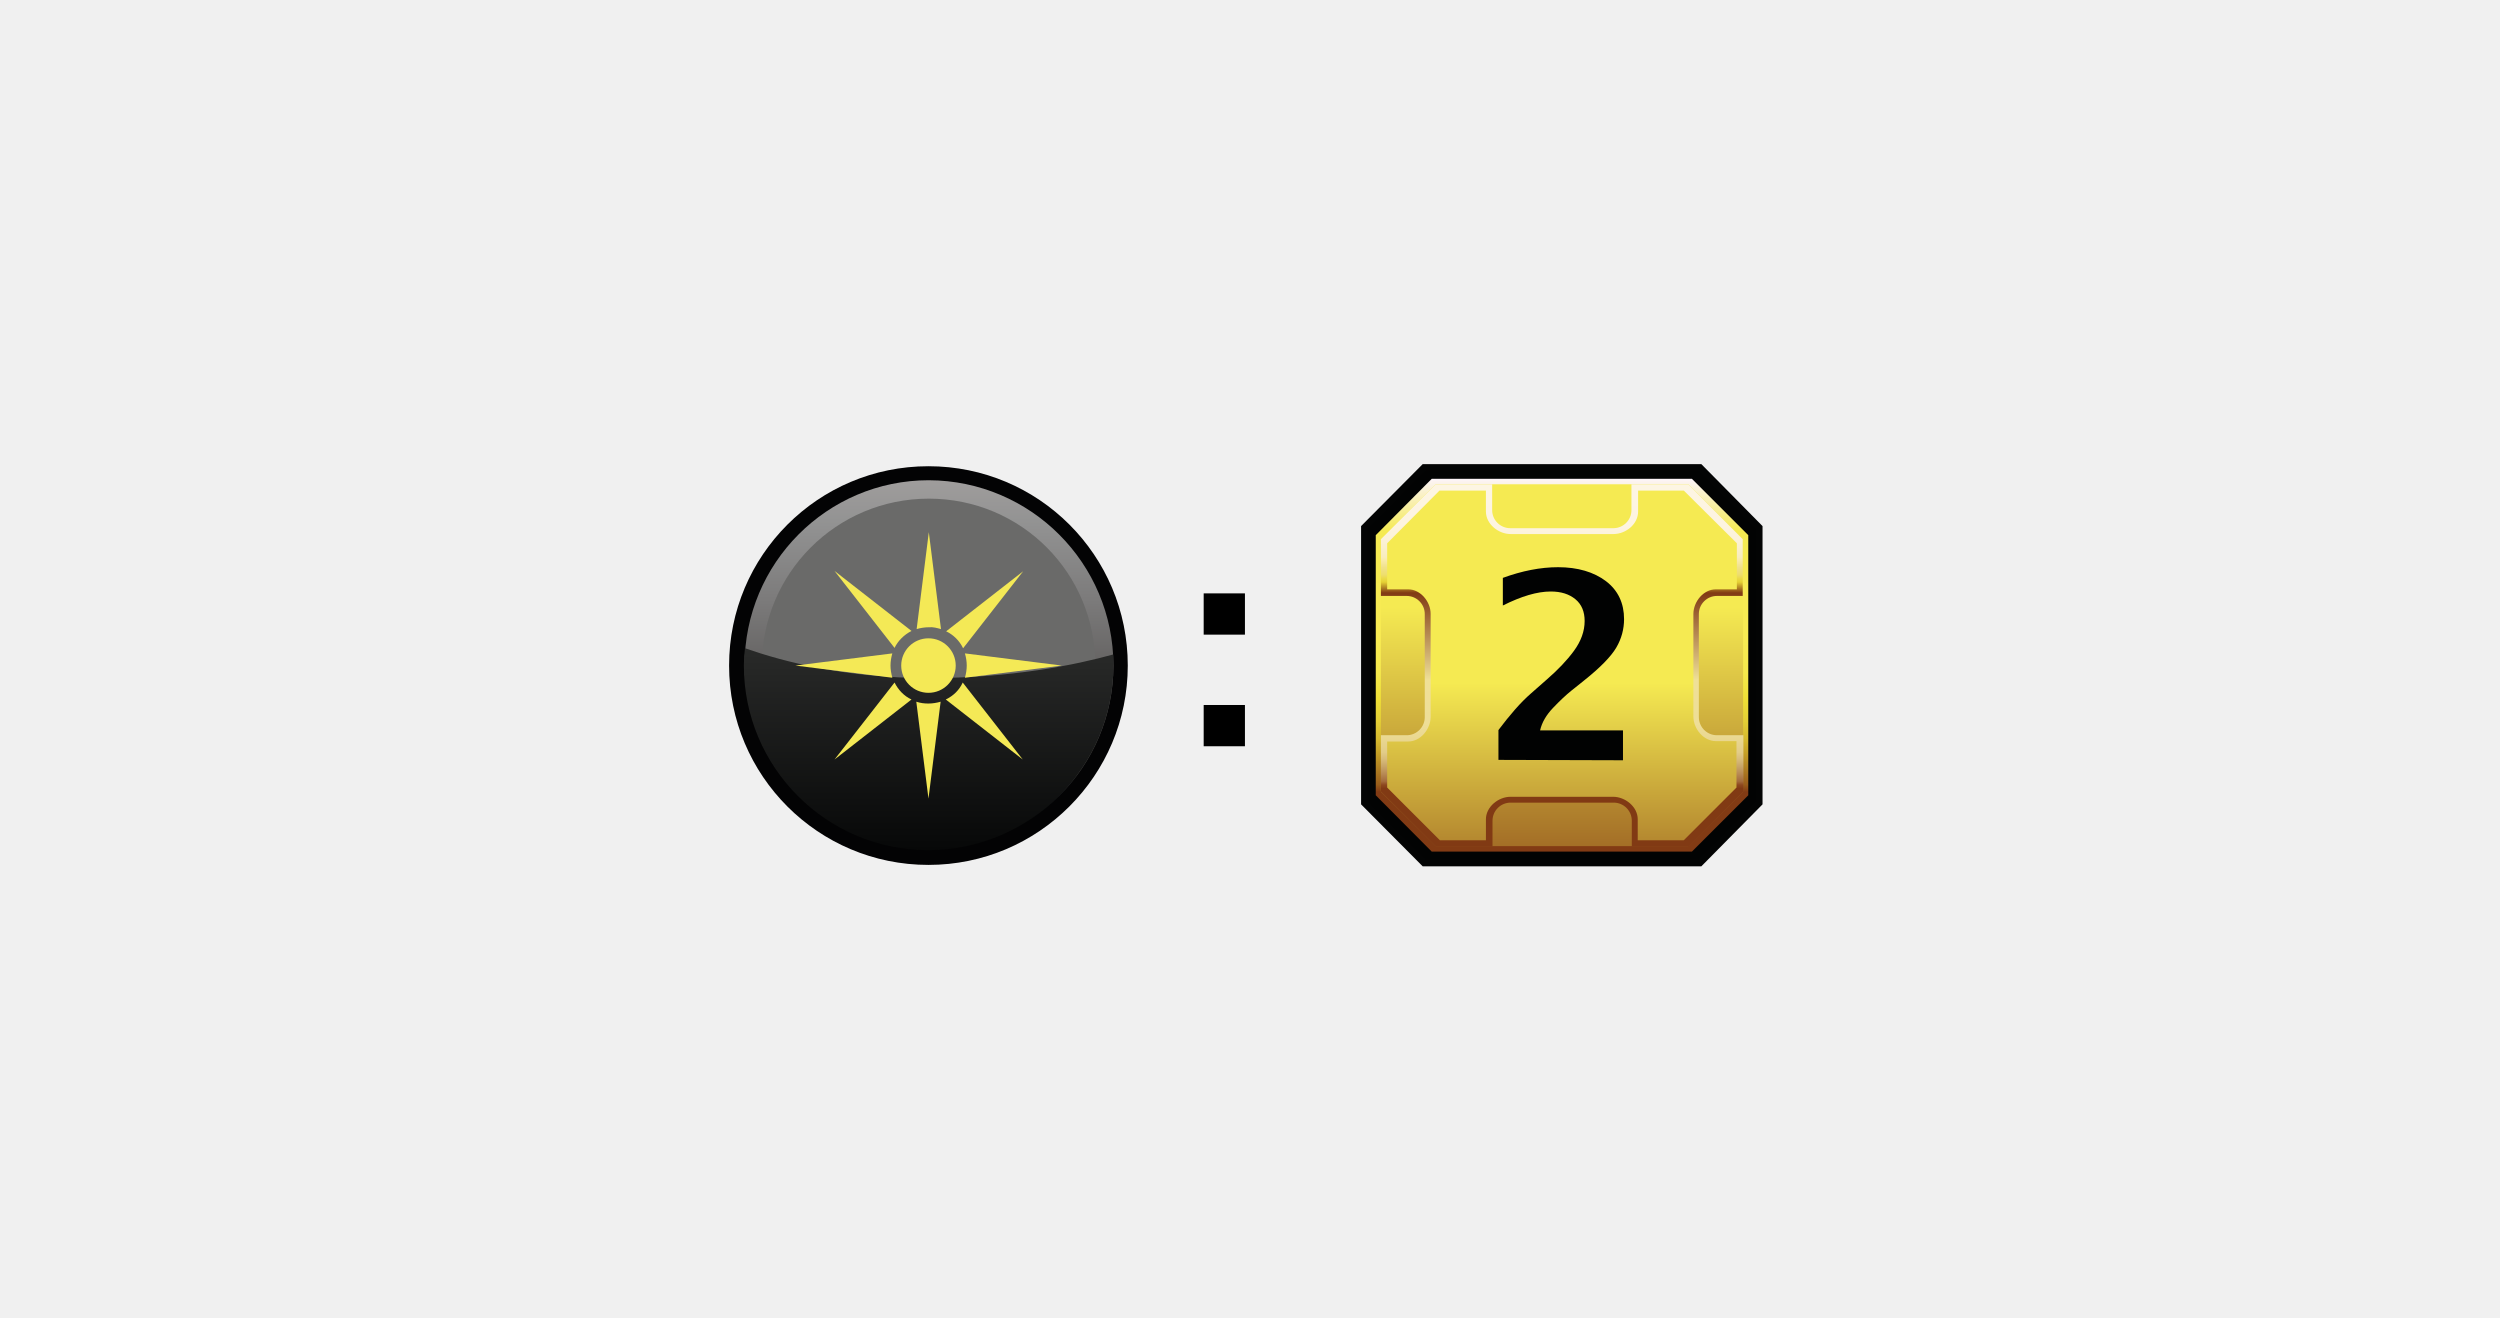
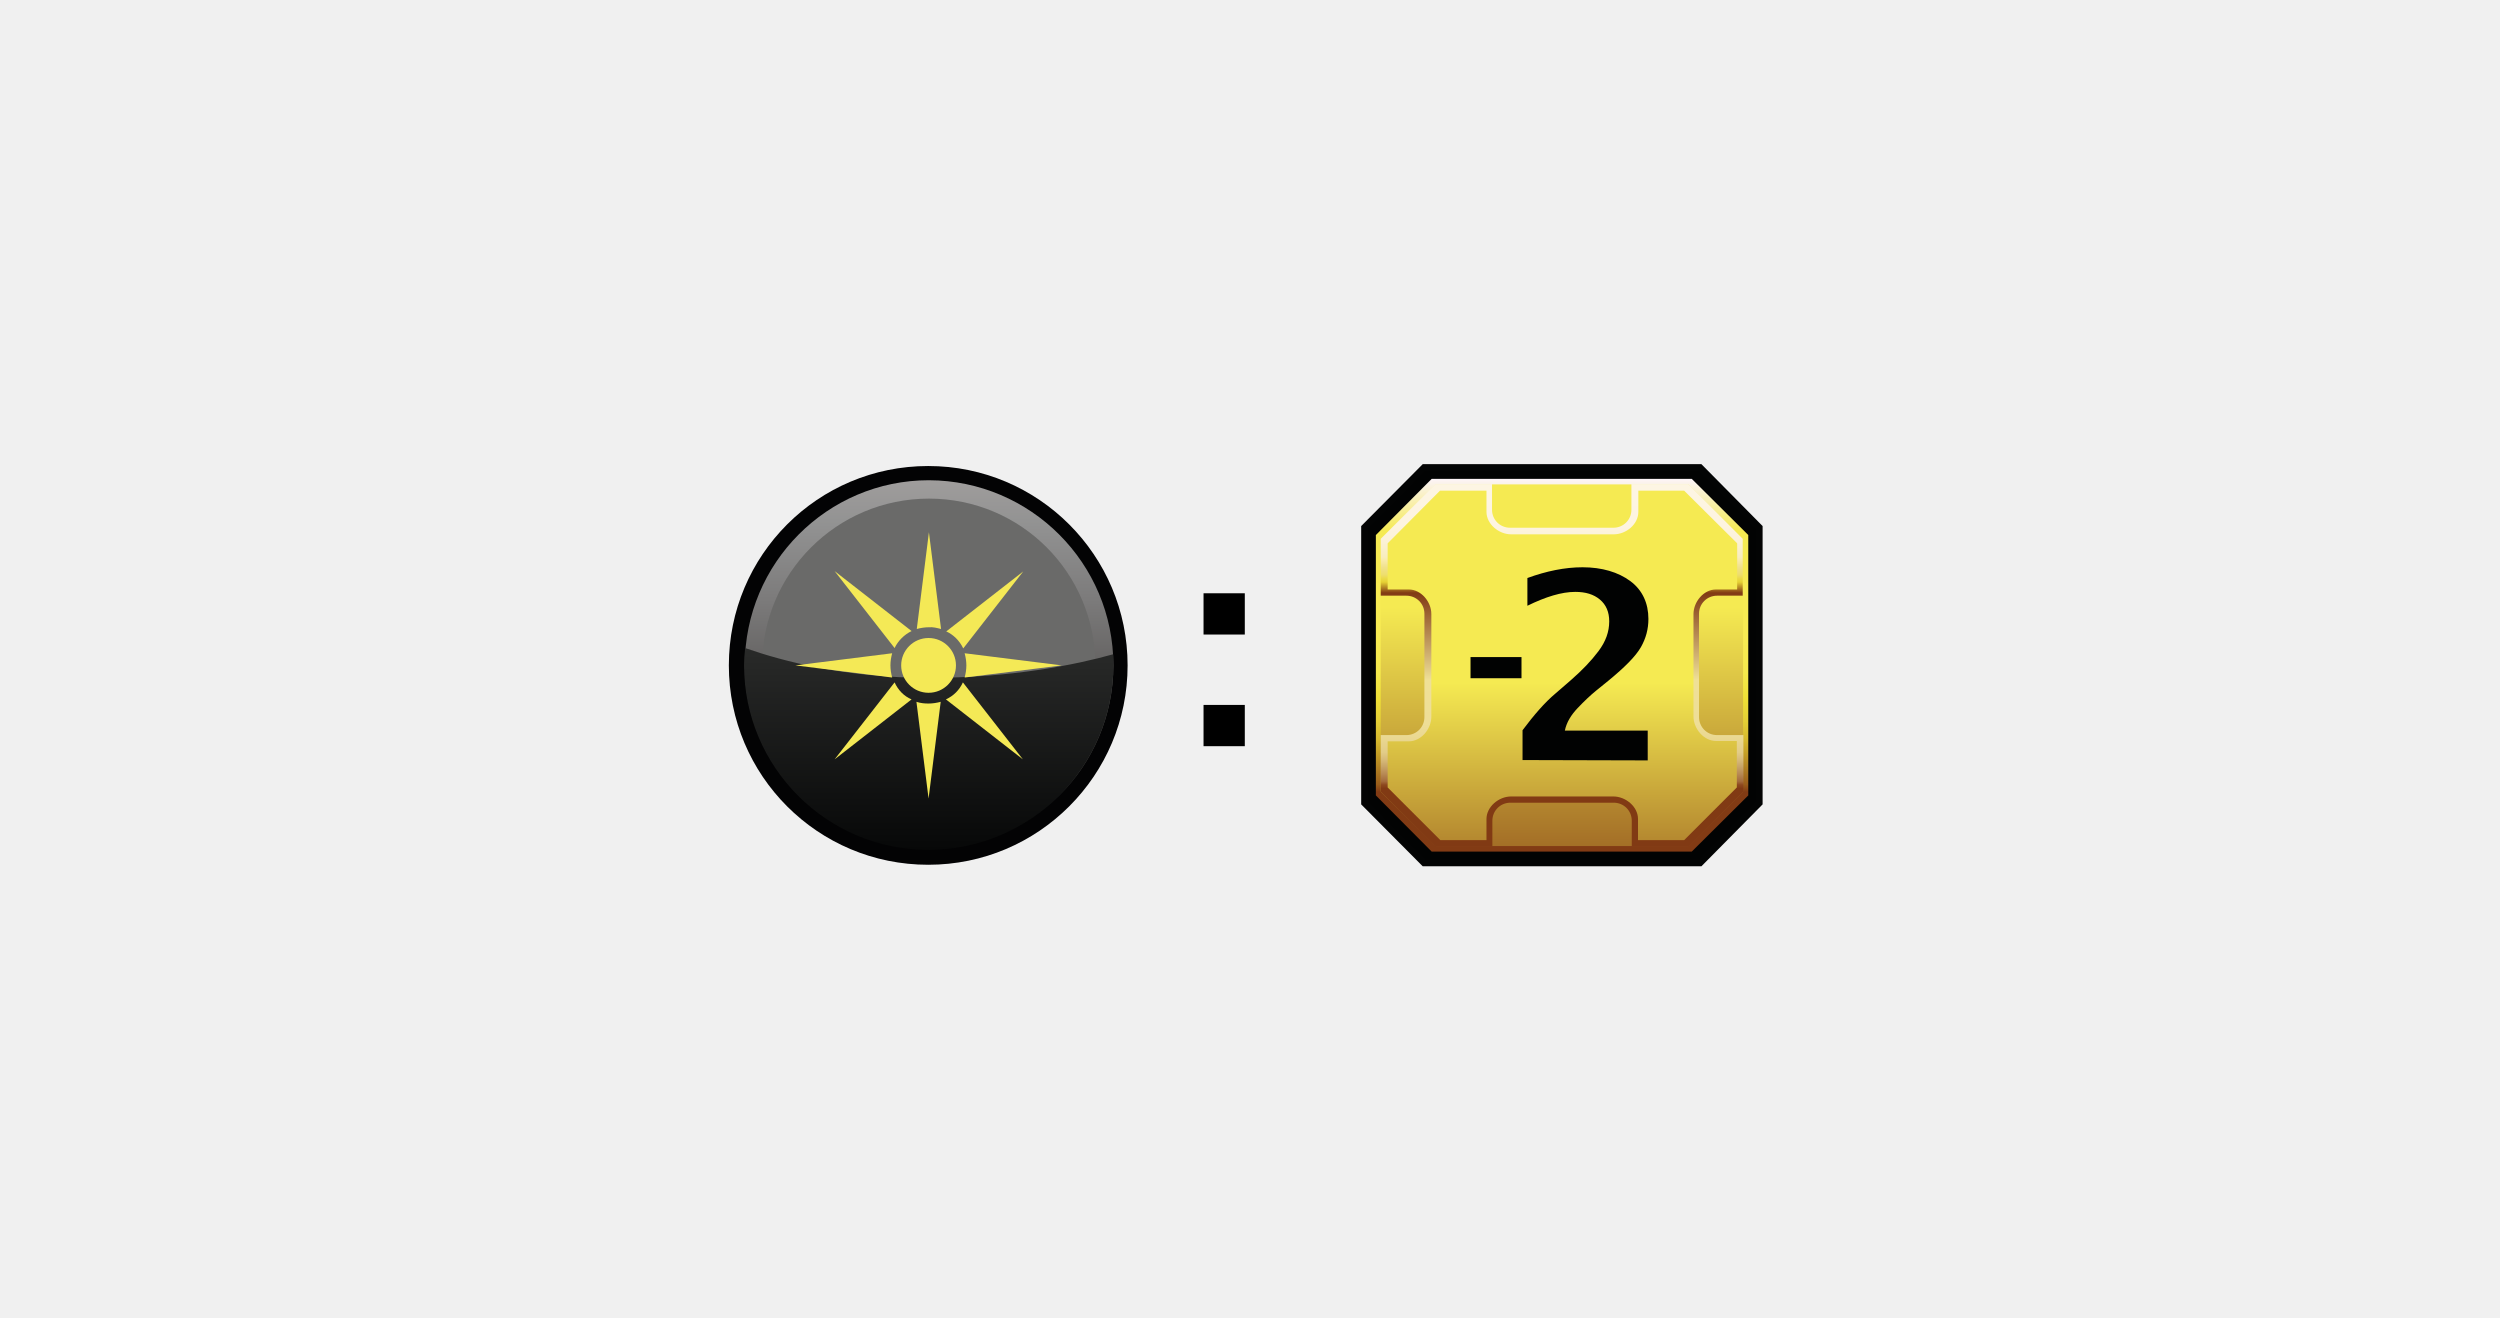
- <svg xmlns="http://www.w3.org/2000/svg" id="Layer" viewBox="0 0 721 379.91">
-   <defs>
-     <style>.cls-1{fill:url(#linear-gradient-2);}.cls-2{fill:url(#linear-gradient-6);}.cls-3{fill:#fff;opacity:0;stroke:#1d1d1b;}.cls-3,.cls-4{stroke-miterlimit:10;}.cls-4{fill:#020303;stroke:#030404;stroke-width:1.87px;}.cls-5{fill:url(#linear-gradient-5);}.cls-6{fill:#030304;}.cls-7{fill:url(#linear-gradient-3);}.cls-8{fill:#6a6a69;}.cls-9{fill:#f4e956;}.cls-10{fill:url(#linear-gradient);}.cls-11{fill:#010202;}.cls-12{fill:url(#linear-gradient-4);}</style>
-     <linearGradient id="linear-gradient" x1="450.48" y1="101.03" x2="450.48" y2="208.56" gradientTransform="translate(0 346.64) scale(1 -1)" gradientUnits="userSpaceOnUse">
-       <stop offset=".16" stop-color="#823b14" />
-       <stop offset=".18" stop-color="#995d1a" />
-       <stop offset=".22" stop-color="#ae7d22" />
-       <stop offset=".26" stop-color="#c39d25" />
-       <stop offset=".3" stop-color="#d6b92e" />
-       <stop offset=".35" stop-color="#e4cf36" />
-       <stop offset=".41" stop-color="#efe036" />
-       <stop offset=".48" stop-color="#f5e94d" />
-       <stop offset=".58" stop-color="#f8eb53" />
-       <stop offset=".86" stop-color="#f5ea52" />
-       <stop offset="1" stop-color="#fcf4f9" />
+ <svg xmlns="http://www.w3.org/2000/svg" version="1.1" id="Layer" x="0px" y="0px" viewBox="0 0 721 379.9" style="enable-background:new 0 0 721 379.9;" xml:space="preserve">
+   <style type="text/css">
+ 	.st0{fill:#FFFFFF;fill-opacity:0;}
+ 	.st1{fill:#020303;stroke:#030404;stroke-width:1.87;stroke-miterlimit:10;}
+ 	.st2{fill:url(#obram_zolte_00000046326410610254257680000003902926801052835980_);}
+ 	.st3{fill:url(#tlo_wew_00000087396428631974892620000016888548959781939336_);}
+ 	.st4{fill:url(#obram_skosne_00000086686933417467633590000012771604681709328571_);}
+ 	.st5{fill:url(#tlo_zew_00000042695371887972910600000015956100556080362416_);}
+ 	.st6{fill:#010202;}
+ 	.st7{fill:#030304;}
+ 	.st8{fill:url(#SVGID_1_);}
+ 	.st9{fill:#6A6A69;}
+ 	.st10{fill:url(#ciemniej_00000034789004816377156010000014701563999223782065_);}
+ 	.st11{fill:#F4E956;}
+ </style>
+   <rect x="0.5" y="0.5" class="st0" width="720" height="378.9" />
+   <g id="mln">
+     <polygon id="obram_czarne" class="st1" points="410.7,134.8 393.5,152.1 393.5,231.6 410.7,248.9 490.3,248.9 507.4,231.6    507.4,152.1 490.3,134.8  " />
+     <linearGradient id="obram_zolte_00000072986350045174048410000010075420444949317308_" gradientUnits="userSpaceOnUse" x1="450.485" y1="978.97" x2="450.485" y2="871.44" gradientTransform="matrix(1 0 0 1 0 -733.36)">
+       <stop offset="0.16" style="stop-color:#823B14" />
+       <stop offset="0.18" style="stop-color:#995D1A" />
+       <stop offset="0.22" style="stop-color:#AE7D22" />
+       <stop offset="0.26" style="stop-color:#C39D25" />
+       <stop offset="0.3" style="stop-color:#D6B92E" />
+       <stop offset="0.35" style="stop-color:#E4CF36" />
+       <stop offset="0.41" style="stop-color:#EFE036" />
+       <stop offset="0.48" style="stop-color:#F5E94D" />
+       <stop offset="0.58" style="stop-color:#F8EB53" />
+       <stop offset="0.86" style="stop-color:#F5EA52" />
+       <stop offset="1" style="stop-color:#FCF4F9" />
    </linearGradient>
-     <linearGradient id="linear-gradient-2" x1="450.48" y1="214.24" x2="450.48" y2="49.94" gradientTransform="translate(0 346.64) scale(1 -1)" gradientUnits="userSpaceOnUse">
-       <stop offset=".26" stop-color="#f5ea52" />
-       <stop offset=".86" stop-color="#813a14" />
+     <polygon id="obram_zolte" style="fill:url(#obram_zolte_00000072986350045174048410000010075420444949317308_);" points="   412.9,138.1 396.8,154.3 396.8,229.4 412.9,245.6 487.9,245.6 504.2,229.4 504.2,154.3 487.9,138.1  " />
+     <linearGradient id="tlo_wew_00000177466544315011571480000014072888250694521014_" gradientUnits="userSpaceOnUse" x1="450.48" y1="865.76" x2="450.48" y2="1030.06" gradientTransform="matrix(1 0 0 1 0 -733.36)">
+       <stop offset="0.26" style="stop-color:#F5EA52" />
+       <stop offset="0.86" style="stop-color:#813A14" />
    </linearGradient>
-     <linearGradient id="linear-gradient-3" x1="450.53" y1="102.51" x2="450.53" y2="206.97" gradientTransform="translate(0 346.64) scale(1 -1)" gradientUnits="userSpaceOnUse">
-       <stop offset=".16" stop-color="#813a14" />
-       <stop offset=".17" stop-color="#8d481f" />
-       <stop offset=".18" stop-color="#a36c3d" />
-       <stop offset=".2" stop-color="#b78954" />
-       <stop offset=".22" stop-color="#c7a468" />
-       <stop offset=".24" stop-color="#d7bb7a" />
-       <stop offset=".26" stop-color="#e2cc88" />
-       <stop offset=".3" stop-color="#ead891" />
-       <stop offset=".34" stop-color="#eede97" />
-       <stop offset=".46" stop-color="#efe097" />
-       <stop offset=".7" stop-color="#813a14" />
-       <stop offset=".73" stop-color="#e6d234" />
-       <stop offset=".74" stop-color="#ebda49" />
-       <stop offset=".75" stop-color="#eede6d" />
-       <stop offset=".77" stop-color="#f0e18a" />
-       <stop offset=".79" stop-color="#f8ebab" />
-       <stop offset=".8" stop-color="#f8edbf" />
-       <stop offset=".83" stop-color="#faf0cf" />
-       <stop offset=".85" stop-color="#fcf2da" />
-       <stop offset=".89" stop-color="#fdf4e1" />
-       <stop offset=".99" stop-color="#fdf5e3" />
+     <polygon id="tlo_wew" style="fill:url(#tlo_wew_00000177466544315011571480000014072888250694521014_);" points="414.1,139.7    398.2,155.5 398.2,228.3 414.1,244 486.9,244 502.7,228.3 502.7,155.5 486.9,139.7  " />
+     <linearGradient id="obram_skosne_00000079486138051410687800000013107734881975776400_" gradientUnits="userSpaceOnUse" x1="450.525" y1="977.49" x2="450.525" y2="873.04" gradientTransform="matrix(1 0 0 1 0 -733.36)">
+       <stop offset="0.16" style="stop-color:#813A14" />
+       <stop offset="0.17" style="stop-color:#8D481F" />
+       <stop offset="0.18" style="stop-color:#A36C3D" />
+       <stop offset="0.2" style="stop-color:#B78954" />
+       <stop offset="0.22" style="stop-color:#C7A468" />
+       <stop offset="0.24" style="stop-color:#D7BB7A" />
+       <stop offset="0.26" style="stop-color:#E2CC88" />
+       <stop offset="0.3" style="stop-color:#EAD891" />
+       <stop offset="0.34" style="stop-color:#EEDE97" />
+       <stop offset="0.46" style="stop-color:#EFE097" />
+       <stop offset="0.7" style="stop-color:#813A14" />
+       <stop offset="0.73" style="stop-color:#E6D234" />
+       <stop offset="0.74" style="stop-color:#EBDA49" />
+       <stop offset="0.75" style="stop-color:#EEDE6D" />
+       <stop offset="0.77" style="stop-color:#F0E18A" />
+       <stop offset="0.79" style="stop-color:#F8EBAB" />
+       <stop offset="0.8" style="stop-color:#F8EDBF" />
+       <stop offset="0.83" style="stop-color:#FAF0CF" />
+       <stop offset="0.85" style="stop-color:#FCF2DA" />
+       <stop offset="0.89" style="stop-color:#FDF4E1" />
+       <stop offset="0.99" style="stop-color:#FDF5E3" />
    </linearGradient>
-     <linearGradient id="linear-gradient-4" x1="450.48" y1="191.62" x2="450.48" y2="30.46" gradientTransform="translate(0 346.64) scale(1 -1)" gradientUnits="userSpaceOnUse">
-       <stop offset=".26" stop-color="#f5ea52" />
-       <stop offset=".77" stop-color="#813a14" />
+     <path id="obram_skosne" style="fill:url(#obram_skosne_00000079486138051410687800000013107734881975776400_);" d="M495.2,212   c-2.9,0-5.2-2.3-5.2-5.2v-29.8c0-2.9,2.3-5.2,5.2-5.2h7.4v-16.4l-15.7-15.8h-16.4v7.4c0,2.9-2.3,5.2-5.2,5.2h-29.8   c-2.9,0-5.2-2.3-5.2-5.2v-7.4h-16.3l-15.8,15.8v16.4h7.4c2.9,0,5.2,2.3,5.2,5.2v29.8c0,2.9-2.3,5.2-5.2,5.2h-7.4v16.3l15.8,15.8   h16.4v-7.4c0-2.9,2.3-5.2,5.2-5.2h29.8c2.9,0,5.2,2.3,5.2,5.2v7.4H487l15.8-15.8V212H495.2L495.2,212z" />
+     <linearGradient id="tlo_zew_00000109722824646360081050000003580568538317365167_" gradientUnits="userSpaceOnUse" x1="450.485" y1="888.38" x2="450.485" y2="1049.54" gradientTransform="matrix(1 0 0 1 0 -733.36)">
+       <stop offset="0.26" style="stop-color:#F5EA52" />
+       <stop offset="0.77" style="stop-color:#813A14" />
    </linearGradient>
-     <linearGradient id="linear-gradient-5" x1="267.93" y1="527.27" x2="267.93" y2="420.69" gradientTransform="translate(0 -282.18)" gradientUnits="userSpaceOnUse">
-       <stop offset="0" stop-color="#030304" />
-       <stop offset=".07" stop-color="#030404" />
-       <stop offset=".11" stop-color="#070909" />
-       <stop offset=".14" stop-color="#0f1113" />
-       <stop offset=".16" stop-color="#1d1f21" />
-       <stop offset=".19" stop-color="#2d2d2f" />
-       <stop offset=".21" stop-color="#3f3e3c" />
-       <stop offset=".4" stop-color="#595756" />
-       <stop offset=".67" stop-color="#7b7a7a" />
-       <stop offset=".88" stop-color="#929292" />
-       <stop offset="1" stop-color="#9f9d9c" />
+     <path id="tlo_zew" style="fill:url(#tlo_zew_00000109722824646360081050000003580568538317365167_);" d="M494.9,213.7   c-3.5,0-6.5-3.5-6.5-7.1v-29.5c0-3.5,2.9-7.1,6.5-7.1h6.1v-13.3l-15.3-15.2h-13.2v6.1c0,3.6-3.5,6.5-7.1,6.5h-29.6   c-3.5,0-7.1-2.9-7.1-6.5v-6.1h-13.4l-15.1,15.2V170h6.1c3.5,0,6.5,3.5,6.5,7.1v29.6c0,3.5-2.9,7.1-6.5,7.1h-6.1v13.3l15.2,15.2   h13.3v-6.1c0-3.5,3.5-6.5,7.1-6.5h29.5c3.5,0,7.1,2.9,7.1,6.5v6.1h13.3l15.2-15.2v-13.4H494.9L494.9,213.7z" />
+   </g>
+   <path class="st6" d="M439.1,219.2v-8.6c3.3-4.4,6.4-8,9.5-10.6l4.5-3.9c3.2-2.8,5.8-5.5,7.9-8.3s3.1-5.6,3.1-8.6  c0-2.7-0.9-4.8-2.7-6.3s-4.1-2.2-7.1-2.2c-3.9,0-8.5,1.4-13.8,4v-8c5.5-2,10.8-3.1,15.9-3.1c5.6,0,10.3,1.4,13.8,4s5.2,6.4,5.2,10.9  c0,2.9-0.7,5.6-2.2,8.2s-4.6,5.7-9.2,9.5l-3.7,3c-1.6,1.3-3.4,3-5.3,5s-3.2,4.1-3.7,6.5h23.9v8.6L439.1,219.2L439.1,219.2  L439.1,219.2z" />
+   <path d="M347.1,182.9v-11.8H359V183h-11.9V182.9z M347.1,215.2v-11.9H359v11.9H347.1z" />
+   <g id="tagSpace">
+     <path class="st7" d="M325.2,191.9c0,31.7-25.7,57.5-57.5,57.5s-57.5-25.7-57.5-57.5s25.7-57.5,57.5-57.5S325.2,160.2,325.2,191.9   L325.2,191.9z" />
+     <linearGradient id="SVGID_1_" gradientUnits="userSpaceOnUse" x1="267.925" y1="-145.26" x2="267.925" y2="-38.68" gradientTransform="matrix(1 0 0 -1 0 99.82)">
+       <stop offset="0" style="stop-color:#030304" />
+       <stop offset="7.000000e-02" style="stop-color:#030404" />
+       <stop offset="0.11" style="stop-color:#070909" />
+       <stop offset="0.14" style="stop-color:#0F1113" />
+       <stop offset="0.16" style="stop-color:#1D1F21" />
+       <stop offset="0.19" style="stop-color:#2D2D2F" />
+       <stop offset="0.21" style="stop-color:#3F3E3C" />
+       <stop offset="0.4" style="stop-color:#595756" />
+       <stop offset="0.67" style="stop-color:#7B7A7A" />
+       <stop offset="0.88" style="stop-color:#929292" />
+       <stop offset="1" style="stop-color:#9F9D9C" />
    </linearGradient>
-     <linearGradient id="linear-gradient-6" x1="267.82" y1="527.28" x2="267.82" y2="469.05" gradientTransform="translate(0 -282.18)" gradientUnits="userSpaceOnUse">
-       <stop offset="0" stop-color="#070808" />
-       <stop offset="1" stop-color="#292a29" />
+     <path class="st8" d="M321.1,191.9c0,29.3-23.8,53.1-53.1,53.1s-53.2-23.8-53.2-53.2s23.8-53.3,53.1-53.3   C297.2,138.6,321.1,162.4,321.1,191.9L321.1,191.9L321.1,191.9z" />
+     <path class="st9" d="M315.9,191.9c0,26.5-21.5,48.1-48.1,48.1s-48-21.6-48-48.1s21.5-48.1,48.1-48.1   C294.5,143.8,315.9,165.3,315.9,191.9L315.9,191.9z" />
+     <linearGradient id="ciemniej_00000092429125648533207440000006808608223283561882_" gradientUnits="userSpaceOnUse" x1="267.82" y1="-145.28" x2="267.82" y2="-87.05" gradientTransform="matrix(1 0 0 -1 0 99.82)">
+       <stop offset="0" style="stop-color:#070808" />
+       <stop offset="1" style="stop-color:#292A29" />
    </linearGradient>
-   </defs>
-   <rect class="cls-3" x=".5" y=".5" width="720" height="378.91" />
-   <g id="mln">
-     <polygon id="obram_czarne" class="cls-4" points="410.69 134.79 393.47 152.11 393.47 231.59 410.69 248.91 490.28 248.91 507.38 231.59 507.38 152.11 490.28 134.79 410.69 134.79" />
-     <polygon id="obram_zolte" class="cls-10" points="412.92 138.08 396.77 154.34 396.77 229.36 412.92 245.61 487.94 245.61 504.2 229.36 504.2 154.34 487.94 138.08 412.92 138.08" />
-     <polygon id="tlo_wew" class="cls-1" points="414.09 139.67 398.25 155.51 398.25 228.29 414.09 244.02 486.88 244.02 502.71 228.29 502.71 155.51 486.88 139.67 414.09 139.67" />
-     <path id="obram_skosne" class="cls-7" d="M495.16,212.04c-2.87,0-5.21-2.34-5.21-5.21v-29.75c0-2.87,2.34-5.21,5.21-5.21h7.44v-16.36l-15.73-15.83h-16.36v7.44c0,2.87-2.34,5.21-5.21,5.21h-29.75c-2.87,0-5.21-2.34-5.21-5.21v-7.44h-16.26l-15.83,15.83v16.36h7.44c2.87,0,5.21,2.34,5.21,5.21v29.75c0,2.87-2.34,5.21-5.21,5.21h-7.44v16.26l15.83,15.83h16.36v-7.44c0-2.87,2.34-5.21,5.21-5.21h29.75c2.87,0,5.21,2.34,5.21,5.21v7.44h16.36l15.83-15.83v-16.26h-7.65Z" />
-     <path id="tlo_zew" class="cls-12" d="M494.85,213.74c-3.51,0-6.48-3.51-6.48-7.12v-29.54c0-3.51,2.87-7.12,6.48-7.12h6.06v-13.28l-15.3-15.2h-13.18v6.06c0,3.61-3.51,6.48-7.12,6.48h-29.65c-3.51,0-7.12-2.87-7.12-6.48v-6.06h-13.39l-15.09,15.2v13.28h6.06c3.51,0,6.48,3.51,6.48,7.12v29.65c0,3.51-2.87,7.12-6.48,7.12h-6.06v13.28l15.2,15.2h13.28v-6.06c0-3.51,3.51-6.48,7.12-6.48h29.54c3.51,0,7.12,2.87,7.12,6.48v6.06h13.28l15.2-15.2v-13.39h-5.95Z" />
-   </g>
-   <path class="cls-11" d="M432.15,219.16v-8.61c3.29-4.36,6.38-7.97,9.46-10.63l4.46-3.93c3.19-2.76,5.84-5.53,7.86-8.29,2.02-2.76,3.08-5.63,3.08-8.61,0-2.66-.85-4.78-2.66-6.27s-4.14-2.23-7.12-2.23c-3.93,0-8.5,1.38-13.81,4.04v-7.97c5.53-2.02,10.84-3.08,15.94-3.08,5.63,0,10.31,1.38,13.81,4.04s5.21,6.38,5.21,10.94c0,2.87-.74,5.63-2.23,8.18s-4.57,5.74-9.24,9.46l-3.72,2.98c-1.59,1.28-3.4,2.98-5.31,4.99s-3.19,4.14-3.72,6.48h23.91v8.61l-35.92-.11h0Z" />
-   <path d="M347.14,182.92v-11.79h11.9v11.9h-11.9v-.11Zm0,32.3v-11.9h11.9v11.9h-11.9Z" />
-   <g id="tagSpace">
-     <path class="cls-6" d="M325.25,191.95c0,31.67-25.72,57.49-57.49,57.49s-57.49-25.71-57.49-57.49,25.72-57.49,57.49-57.49,57.49,25.71,57.49,57.49h0Z" />
-     <path class="cls-5" d="M321.11,191.95c0,29.33-23.8,53.13-53.13,53.13s-53.24-23.8-53.24-53.24,23.8-53.34,53.13-53.34c29.33,.11,53.24,23.91,53.24,53.45h0Z" />
-     <path class="cls-8" d="M315.9,191.95c0,26.46-21.46,48.14-48.14,48.14s-48.03-21.57-48.03-48.14,21.46-48.14,48.14-48.14c26.67,0,48.03,21.46,48.03,48.14h0Z" />
-     <path id="ciemniej" class="cls-2" d="M321.11,191.95c0-1.06,0-2.13-.11-3.19-10.73,2.98-29.22,6.8-53.13,6.8s-41.76-4.68-53.02-8.61c-.21,1.7-.32,3.29-.32,4.99,0,29.33,23.8,53.24,53.13,53.24s53.45-23.91,53.45-53.24h0Z" />
+     <path id="ciemniej" style="fill:url(#ciemniej_00000092429125648533207440000006808608223283561882_);" d="M321.1,191.9   c0-1.1,0-2.1-0.1-3.2c-10.7,3-29.2,6.8-53.1,6.8s-41.8-4.7-53-8.6c-0.2,1.7-0.3,3.3-0.3,5c0,29.3,23.8,53.2,53.1,53.2   S321.1,221.3,321.1,191.9L321.1,191.9L321.1,191.9z" />
    <g id="gwiazda">
-       <circle class="cls-9" cx="267.77" cy="191.95" r="7.86" />
-       <path class="cls-9" d="M277.76,186.96l17.32-22.21-22.21,17.32c2.02,.96,3.83,2.66,4.89,4.89h0Z" />
-       <path class="cls-9" d="M262.88,181.97l-22.21-17.32,17.32,22.21c.96-2.02,2.76-3.83,4.89-4.89h0Z" />
-       <path class="cls-9" d="M306.23,191.95l-27.95-3.51c.32,1.06,.53,2.34,.53,3.51s-.21,2.44-.53,3.51l27.95-3.51Z" />
-       <path class="cls-9" d="M271.38,181.43l-3.51-27.95-3.51,27.95c1.06-.32,2.34-.53,3.51-.53,1.28-.11,2.34,.21,3.51,.53Z" />
-       <path class="cls-9" d="M272.76,201.73l22.21,17.32-17.32-22.21c-.96,2.13-2.66,3.83-4.89,4.89h0Z" />
-       <path class="cls-9" d="M256.82,191.95c0-1.17,.21-2.44,.53-3.51l-27.95,3.51,27.95,3.51c-.32-1.17-.53-2.34-.53-3.51Z" />
-       <path class="cls-9" d="M264.26,202.37l3.51,27.95,3.51-27.95c-1.06,.32-2.34,.53-3.51,.53s-2.23-.11-3.51-.53Z" />
-       <path class="cls-9" d="M257.99,196.84l-17.32,22.21,22.21-17.32c-2.13-.96-3.83-2.76-4.89-4.89h0Z" />
+       <circle class="st11" cx="267.8" cy="191.9" r="7.9" />
+       <path class="st11" d="M277.8,187l17.3-22.2l-22.2,17.3C274.9,183,276.7,184.7,277.8,187L277.8,187L277.8,187z" />
+       <path class="st11" d="M262.9,182l-22.2-17.3l17.3,22.2C259,184.8,260.8,183,262.9,182L262.9,182L262.9,182z" />
+       <path class="st11" d="M306.2,191.9l-28-3.5c0.3,1.1,0.5,2.3,0.5,3.5s-0.2,2.4-0.5,3.5L306.2,191.9z" />
+       <path class="st11" d="M271.4,181.4l-3.5-27.9l-3.5,27.9c1.1-0.3,2.3-0.5,3.5-0.5C269.1,180.8,270.2,181.1,271.4,181.4z" />
+       <path class="st11" d="M272.8,201.7L295,219l-17.3-22.2C276.7,199,275,200.7,272.8,201.7L272.8,201.7L272.8,201.7z" />
+       <path class="st11" d="M256.8,191.9c0-1.2,0.2-2.4,0.5-3.5l-27.9,3.5l27.9,3.5C257,194.3,256.8,193.1,256.8,191.9z" />
+       <path class="st11" d="M264.3,202.4l3.5,27.9l3.5-27.9c-1.1,0.3-2.3,0.5-3.5,0.5S265.5,202.8,264.3,202.4z" />
+       <path class="st11" d="M258,196.8L240.7,219l22.2-17.3C260.7,200.8,259,199,258,196.8L258,196.8L258,196.8z" />
    </g>
  </g>
+   <path class="st6" d="M424.1,195.6v-6.1h14.7v6.1H424.1z" />
</svg>
